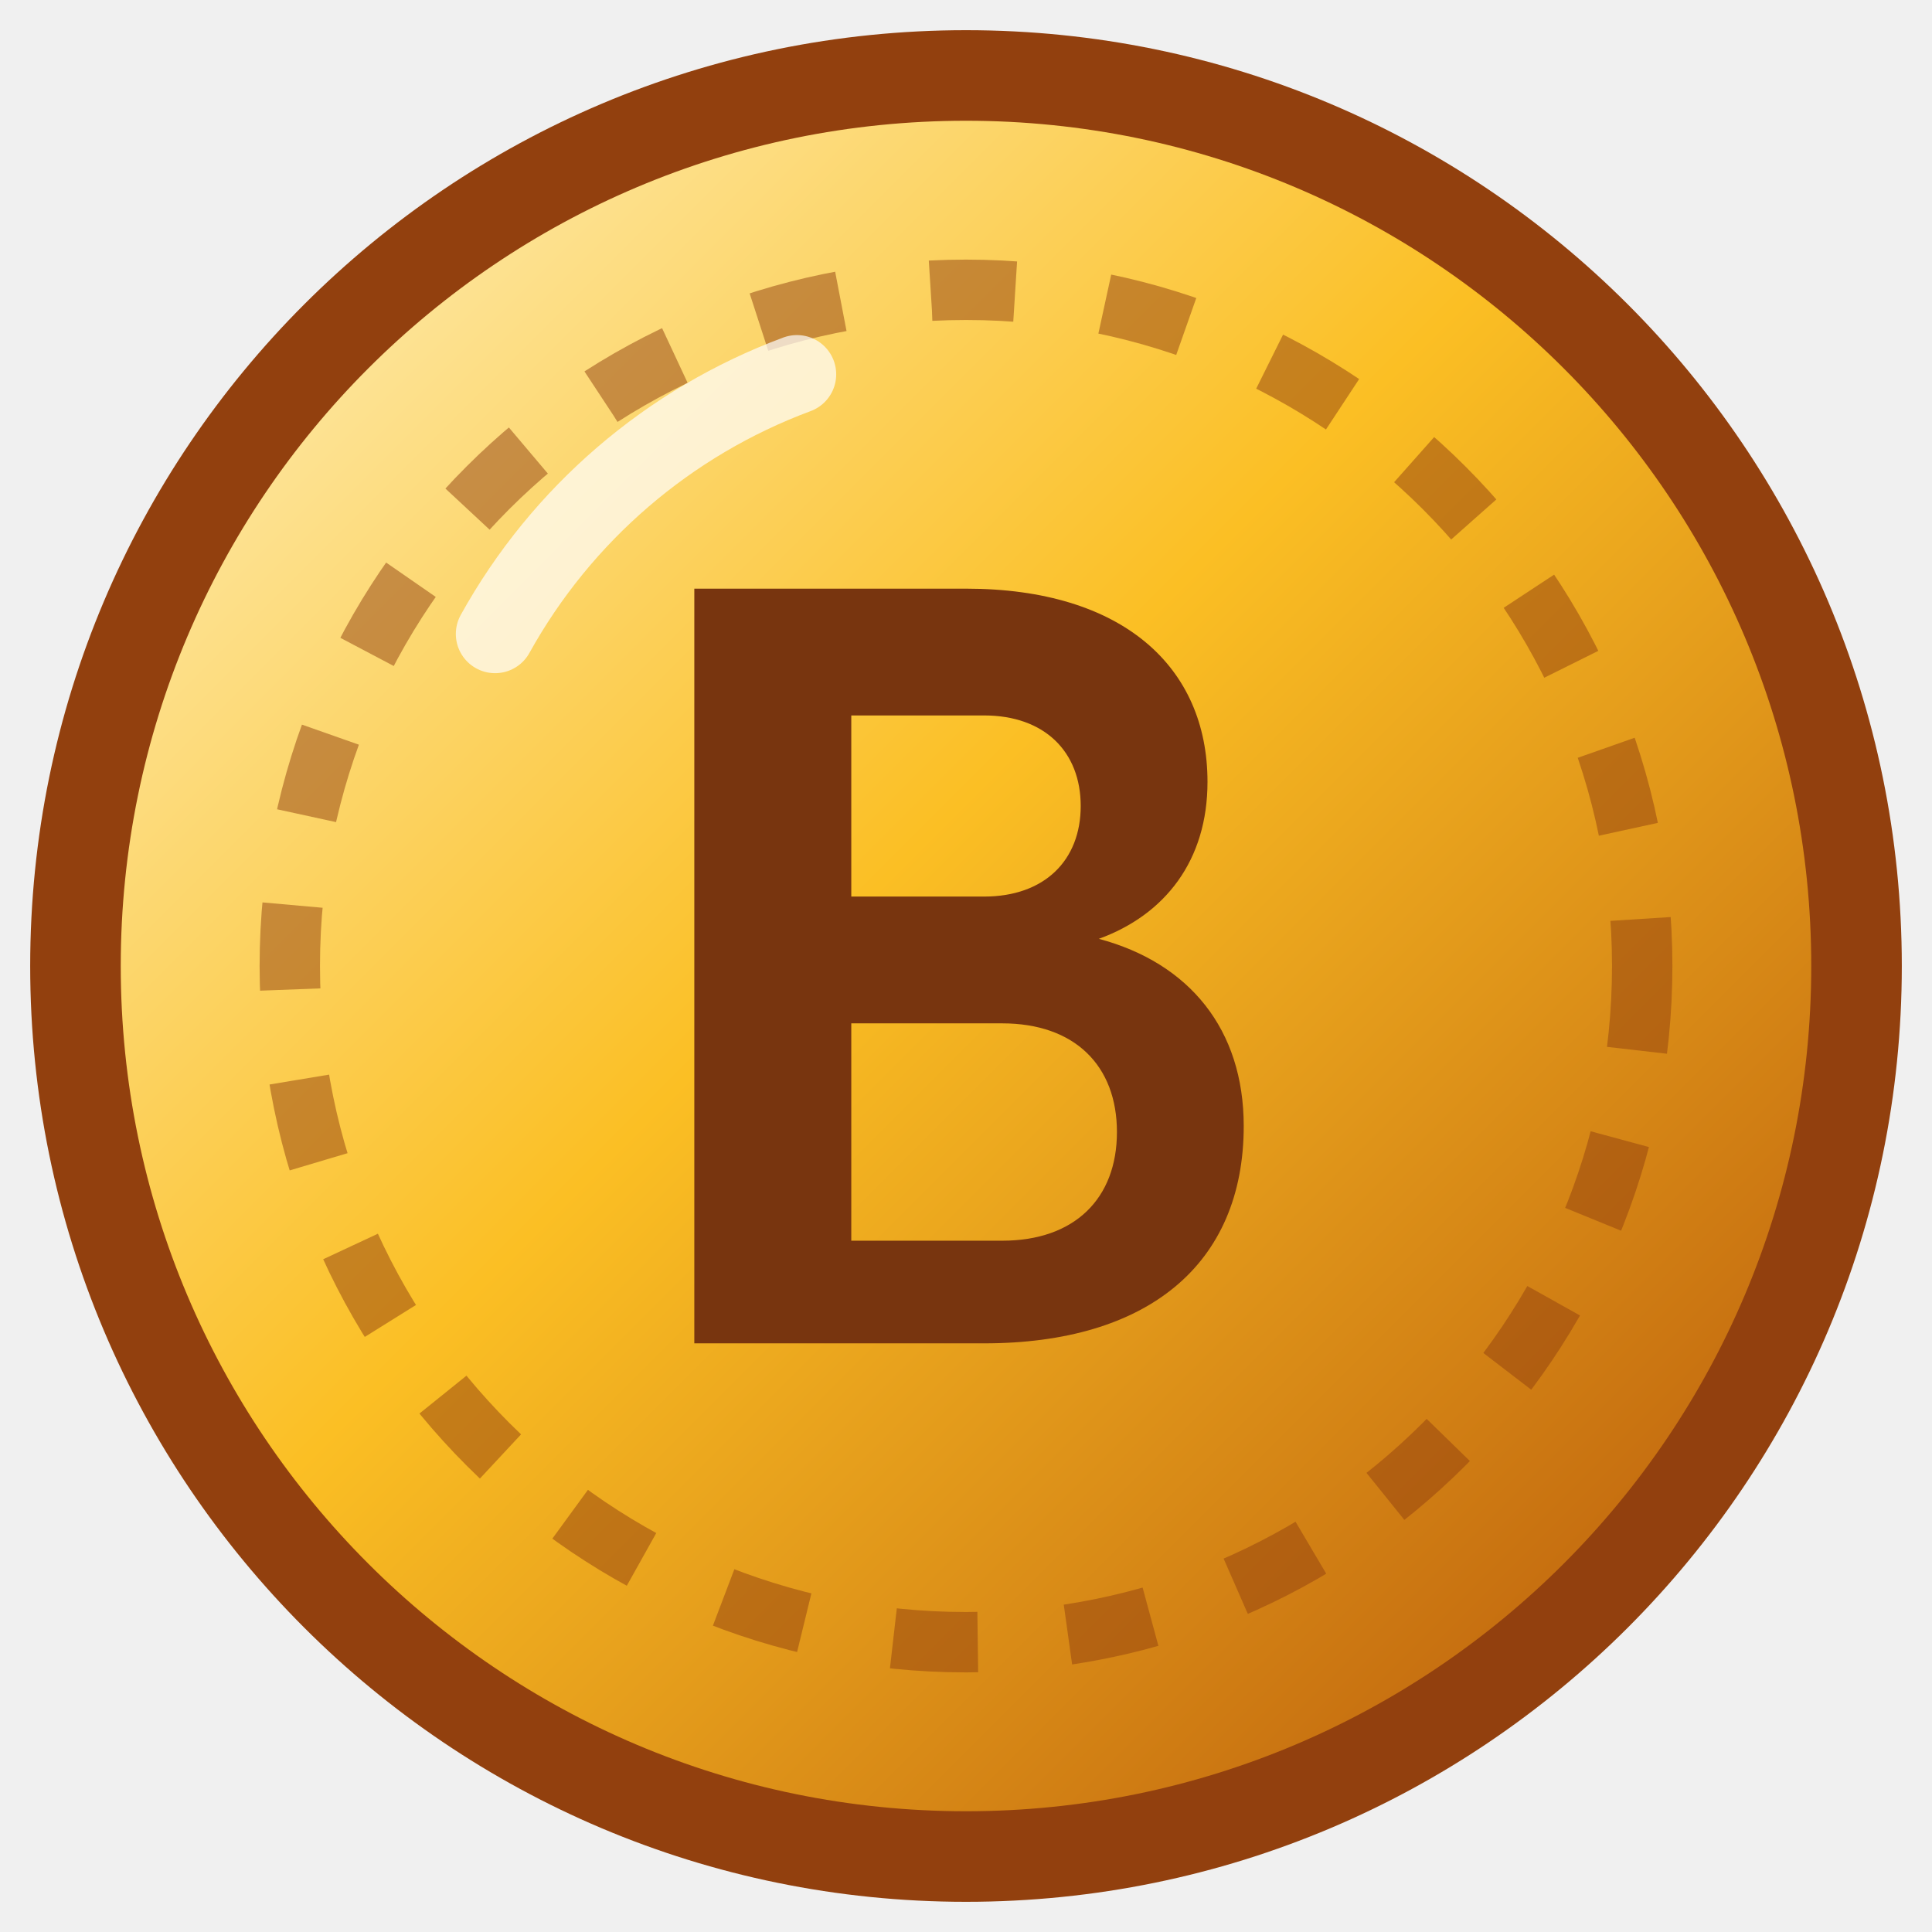
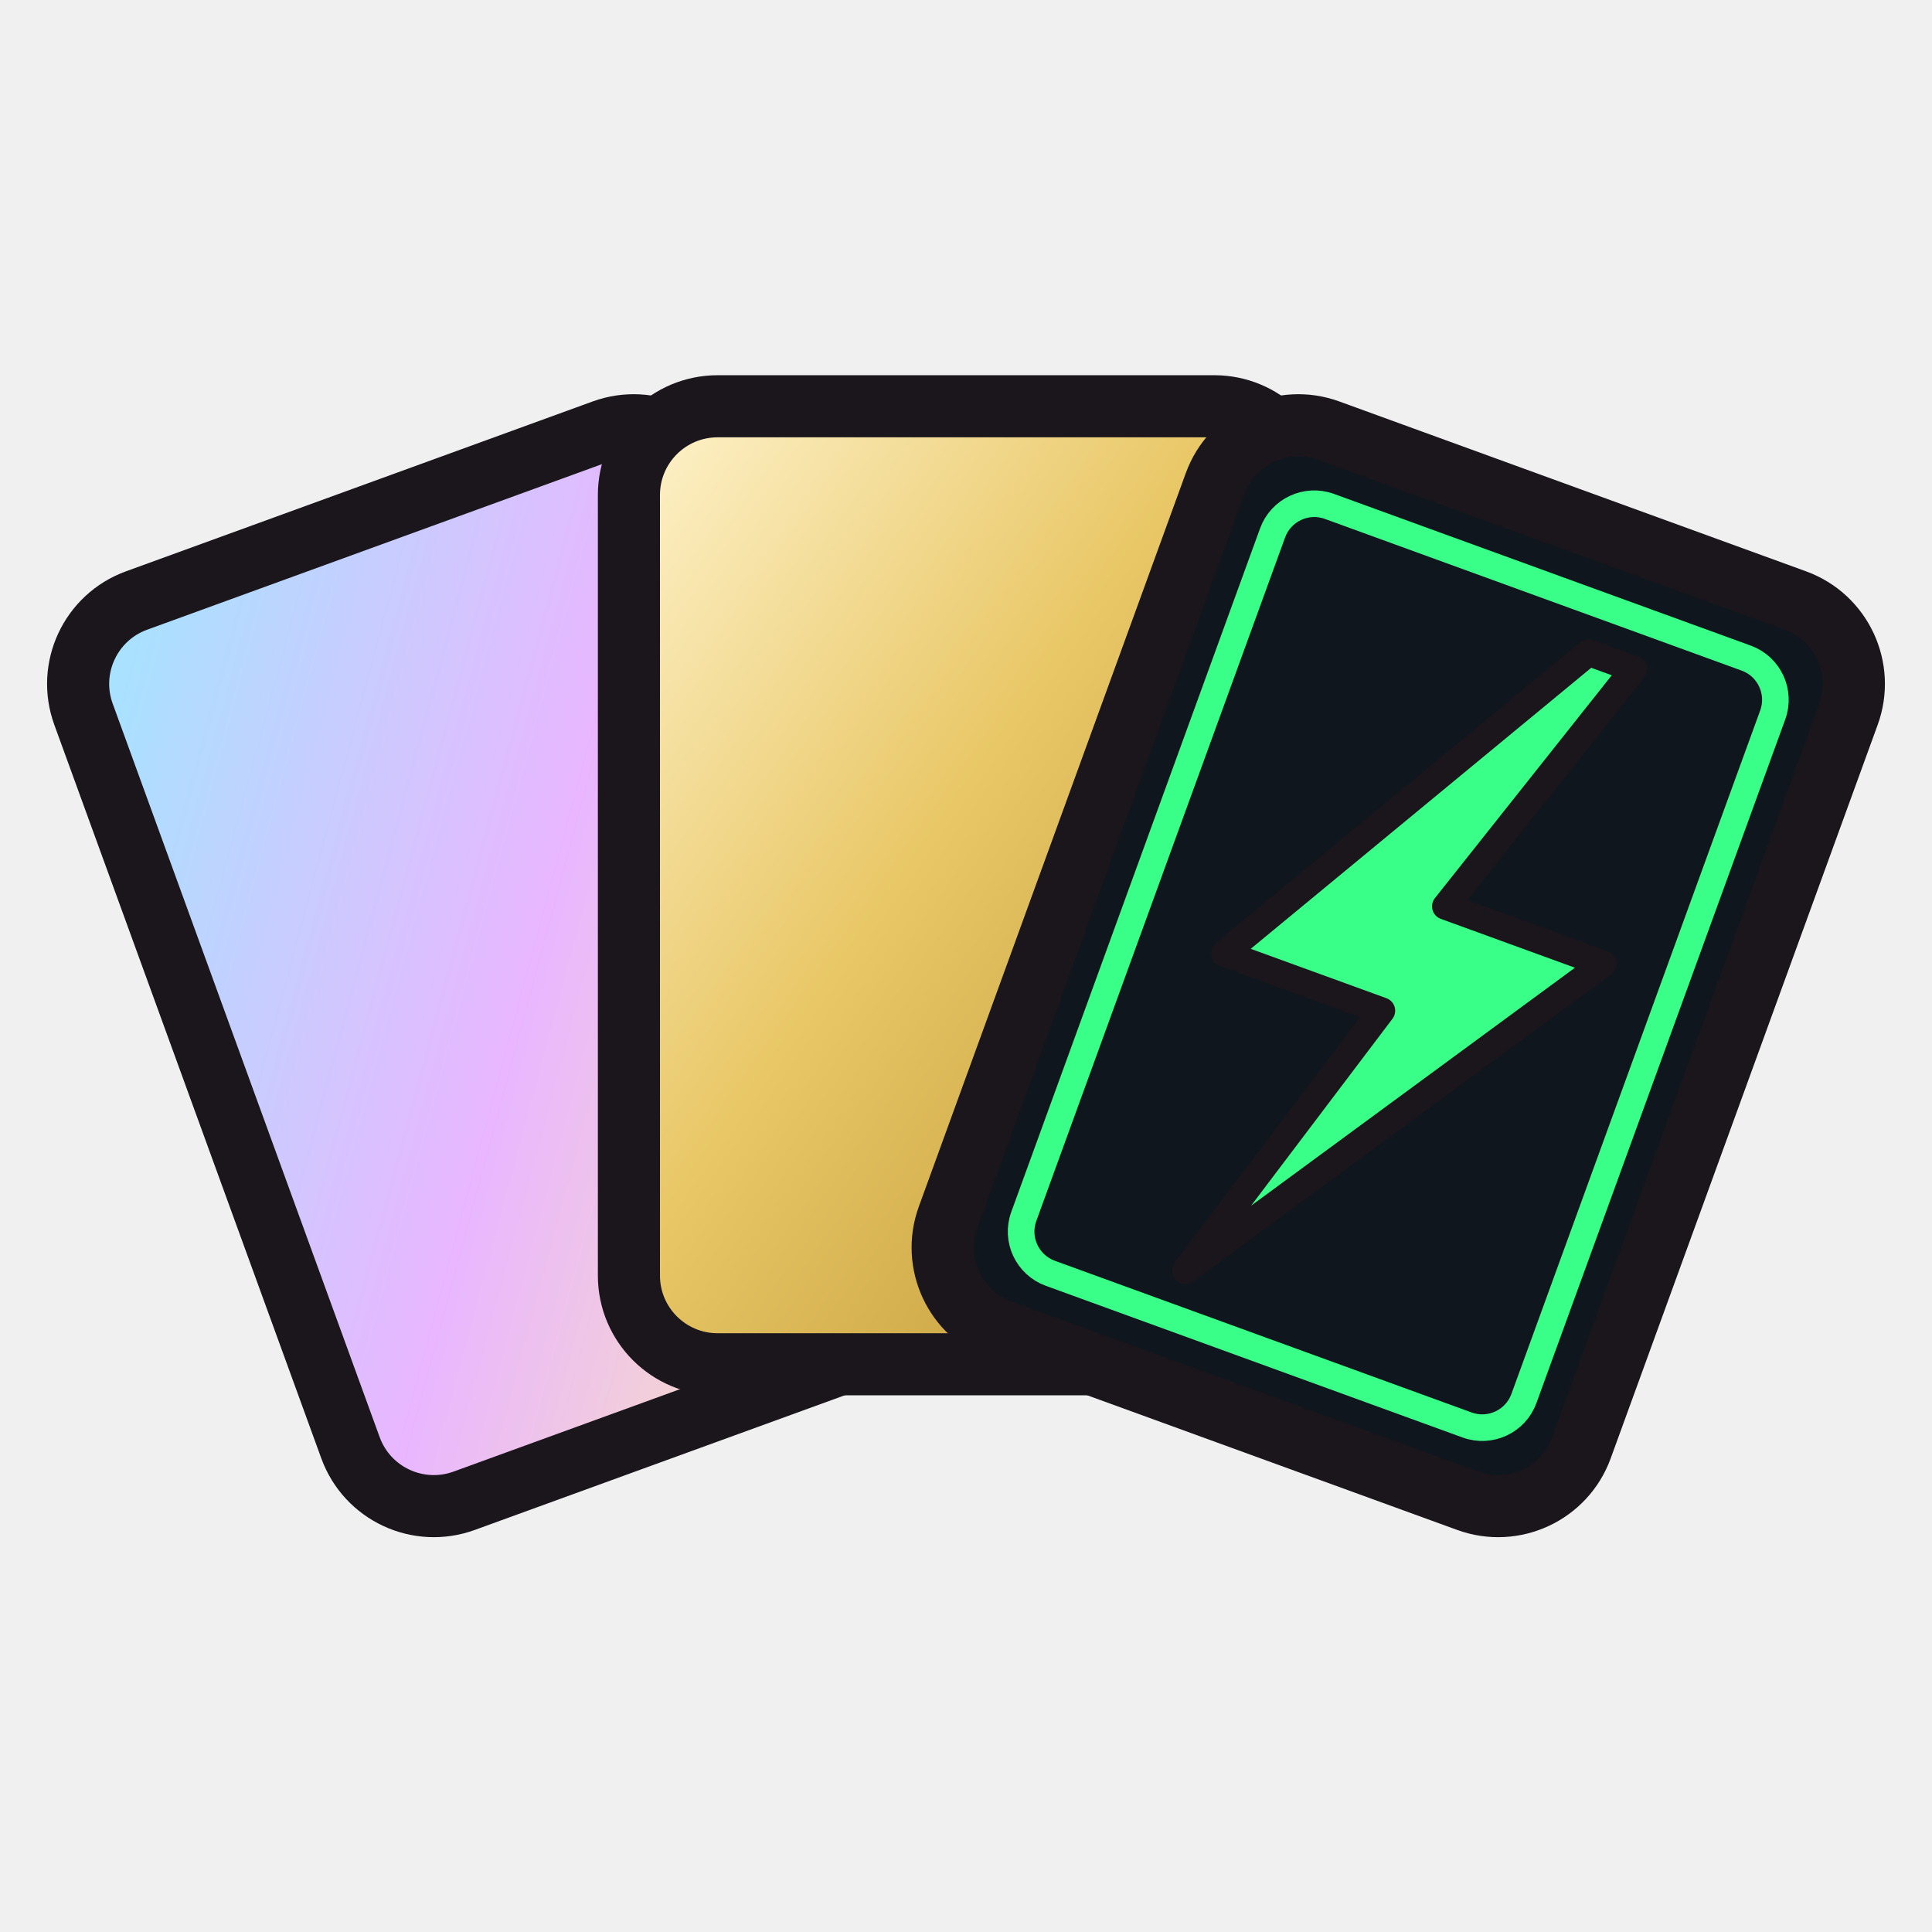
- <svg xmlns="http://www.w3.org/2000/svg" viewBox="0 0 32 32">
+ <svg xmlns="http://www.w3.org/2000/svg" viewBox="-18.9 -7.8 217.8 217.8" width="256" height="256" role="img" aria-label="BFW Holdings">
  <defs>
-     <linearGradient id="f" x1="0" y1="0" x2="1" y2="1">
-       <stop offset="0" stop-color="#fef3c7" />
-       <stop offset=".45" stop-color="#fbbf24" />
-       <stop offset="1" stop-color="#b45309" />
+     <linearGradient id="g1" x1="0" y1="0" x2="1" y2="1">
+       <stop offset="0" stop-color="#fff4cf" />
+       <stop offset=".45" stop-color="#e9c766" />
+       <stop offset="1" stop-color="#b8912f" />
+     </linearGradient>
+     <linearGradient id="holo" x1="0" y1="0" x2="1" y2="1">
+       <stop offset="0" stop-color="#9fe8ff" />
+       <stop offset=".5" stop-color="#e9b6ff" />
+       <stop offset="1" stop-color="#fff0a6" />
    </linearGradient>
  </defs>
-   <circle cx="16" cy="16" r="15.5" fill="#92400e" />
-   <circle cx="16" cy="16" r="14" fill="url(#f)" />
-   <circle cx="16" cy="16" r="11.2" fill="none" stroke="#92400e" stroke-opacity=".5" stroke-width="1" stroke-dasharray="1.4 1.5" />
-   <path transform="translate(-1 .25)" fill="#78350f" fill-rule="evenodd" d="M12.5 9.5H17c2.6 0 4 1.3 4 3.2 0 1.3-.7 2.2-1.8 2.6 1.5.4 2.4 1.5 2.4 3.1 0 2.3-1.6 3.6-4.3 3.6h-4.8zm2.6 2.1v3h2.2c1 0 1.6-.6 1.6-1.5s-.6-1.5-1.6-1.5zm0 5.1v3.6h2.5c1.2 0 1.9-.7 1.9-1.8s-.7-1.8-1.9-1.8z" />
-   <path d="M8.2 10.5a9.5 9.5 0 0 1 5-4.3" fill="none" stroke="#fff" stroke-opacity=".7" stroke-width="1.3" stroke-linecap="round" />
+   <g transform="translate(0 0)">
+     <g transform="rotate(-20 70 180)">
+       <rect x="32.0" y="42" width="76" height="108" rx="10" fill="url(#holo)" stroke="#1a161c" stroke-width="7" />
+     </g>
+     <g transform="rotate(0 90 176)">
+       <rect x="52.0" y="38" width="76" height="108" rx="10" fill="url(#g1)" stroke="#1a161c" stroke-width="7" />
+     </g>
+     <g transform="rotate(20 110 180)">
+       <rect x="72.0" y="42" width="76" height="108" rx="10" fill="#10161d" stroke="#1a161c" stroke-width="7" />
+       <rect x="80" y="50" width="60" height="92" rx="5" fill="none" stroke="#39ff88" stroke-width="3" />
+     </g>
+     <g transform="rotate(20 110 180)">
+       <path transform="translate(110 96) scale(1.35)" d="M6,-30 L-14,4 H0 L-8,30 L16,-6 H2 L10,-30 Z" fill="#39ff88" stroke="#1a161c" stroke-width="2.222" stroke-linejoin="round" />
+     </g>
+   </g>
</svg>
